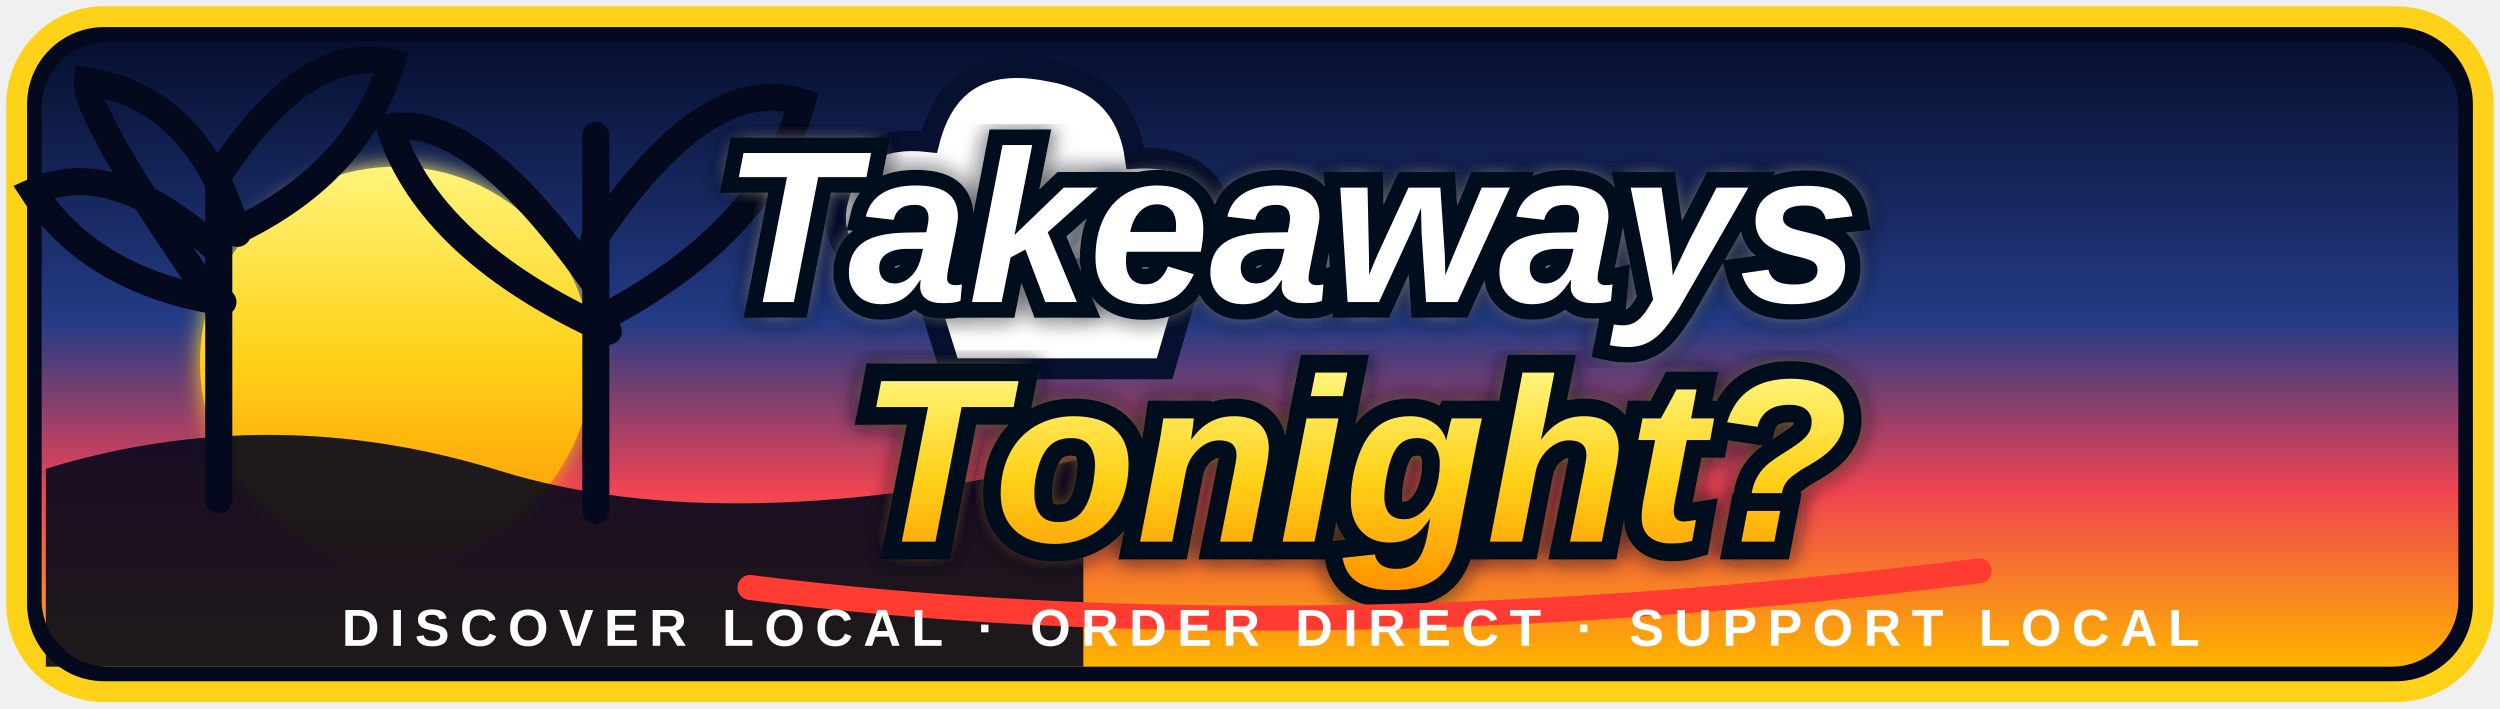
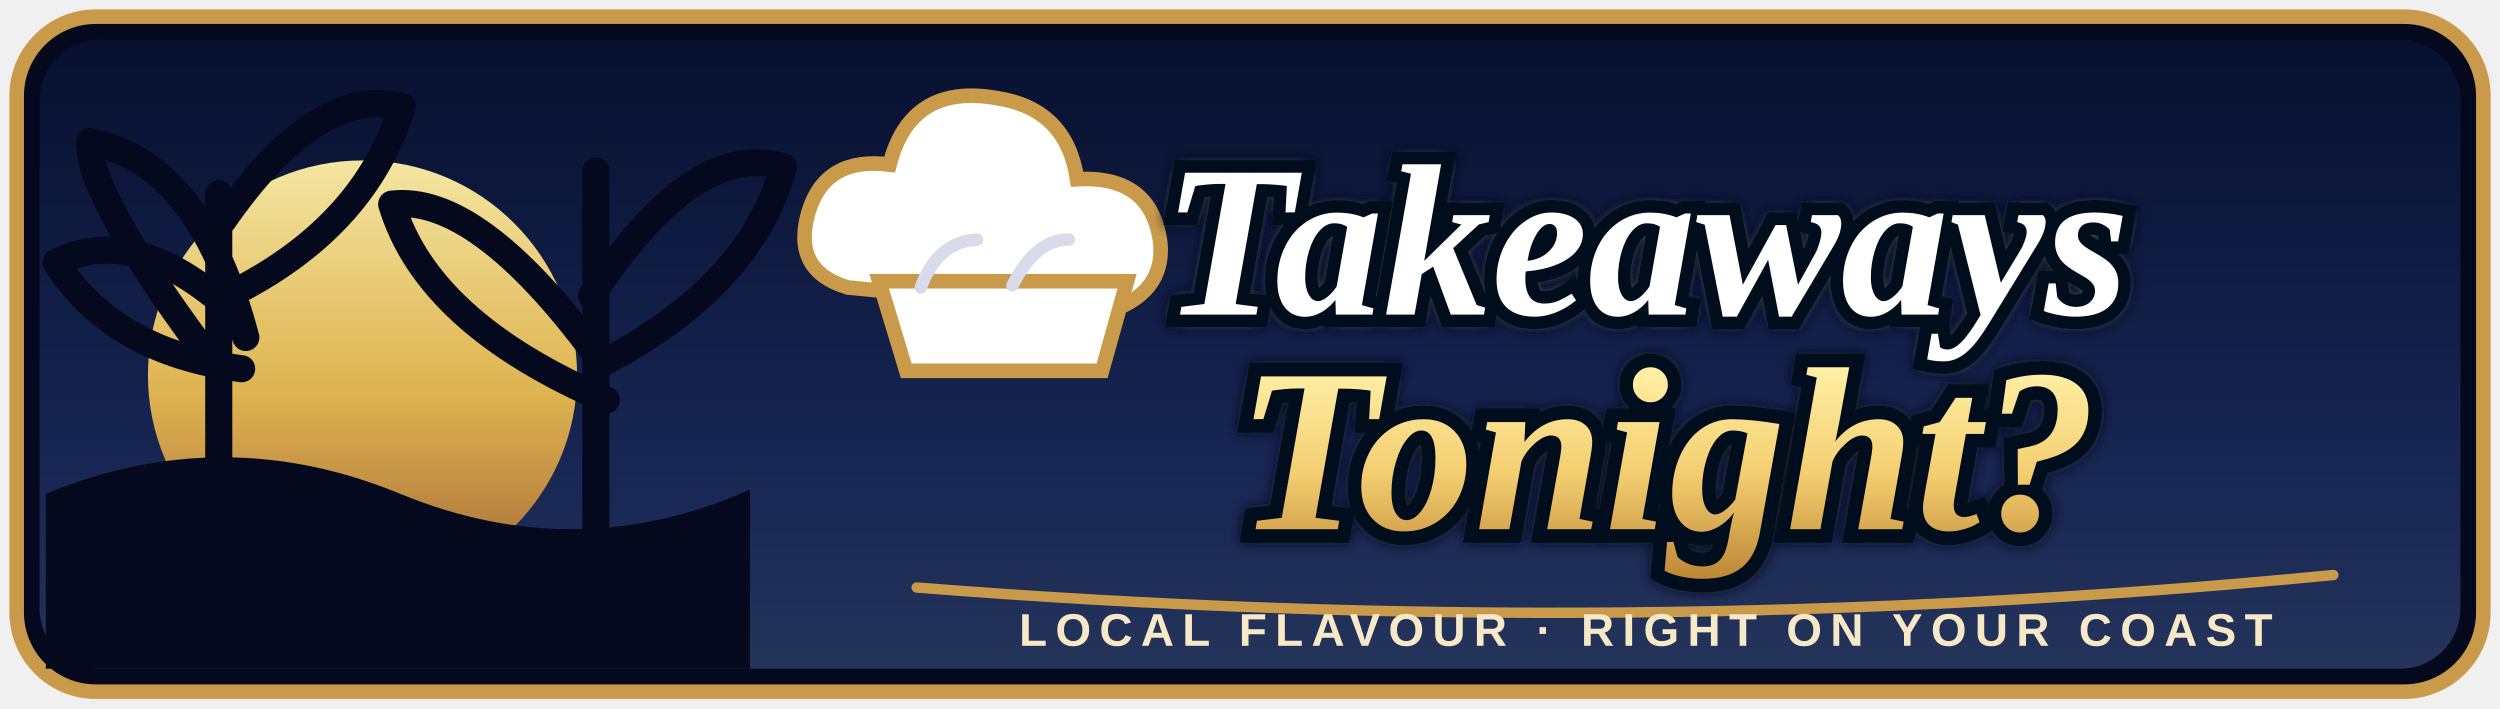
- <svg xmlns="http://www.w3.org/2000/svg" viewBox="0 0 1200 340" role="img" aria-labelledby="t d">
+ <svg xmlns="http://www.w3.org/2000/svg" viewBox="0 0 1200 340" role="img" aria-labelledby="title desc">
  <defs>
-     <linearGradient id="sky" x2="0" y2="1">
+     <linearGradient id="night" x2="0" y2="1">
      <stop stop-color="#07102f" />
-       <stop offset=".45" stop-color="#243b86" />
-       <stop offset=".72" stop-color="#f04452" />
-       <stop offset="1" stop-color="#ffb300" />
+       <stop offset=".68" stop-color="#172653" />
+       <stop offset="1" stop-color="#25345a" />
+     </linearGradient>
+     <linearGradient id="sun" x2="0" y2="1">
+       <stop stop-color="#fff0a6" />
+       <stop offset=".55" stop-color="#e8b94f" />
+       <stop offset="1" stop-color="#a96b35" />
    </linearGradient>
    <linearGradient id="gold" x2="0" y2="1">
-       <stop stop-color="#fff47a" />
-       <stop offset=".48" stop-color="#ffd21a" />
-       <stop offset="1" stop-color="#ff9200" />
+       <stop stop-color="#fff0a6" />
+       <stop offset=".5" stop-color="#f4ce70" />
+       <stop offset="1" stop-color="#bd8736" />
    </linearGradient>
-     <filter id="glow">
-       <feGaussianBlur stdDeviation="5" result="b" />
+     <filter id="shadow">
+       <feGaussianBlur stdDeviation="3" result="b" />
      <feMerge>
        <feMergeNode in="b" />
        <feMergeNode in="SourceGraphic" />
      </feMerge>
    </filter>
  </defs>
-   <rect x="8" y="8" width="1184" height="324" rx="42" fill="#05091d" stroke="#ffd21a" stroke-width="10" />
-   <rect x="20" y="20" width="1160" height="300" rx="32" fill="url(#sky)" />
-   <circle cx="190" cy="174" r="94" fill="url(#gold)" filter="url(#glow)" />
-   <path d="M22 225Q130 192 240 226T520 220V320H22Z" fill="#05091d" opacity=".9" />
-   <g stroke="#05091d" stroke-width="13" stroke-linecap="round" fill="none">
-     <path d="M105 240V80m0 68Q40 55 42 39q53 8 72 73m-9-28q42-64 83-54-16 52-73 80m-13 8q-49-43-86-26 28 43 91 53" />
-     <path d="M286 245V65m0 72q-58-83-99-76 19 59 105 98m-7-44q54-81 100-66-17 61-93 102" />
+   <rect x="8" y="8" width="1184" height="324" rx="38" fill="#05091d" stroke="#c99a4a" stroke-width="7" />
+   <rect x="19" y="19" width="1162" height="302" rx="29" fill="url(#night)" />
+   <circle cx="174" cy="180" r="103" fill="url(#sun)" opacity=".95" />
+   <path d="M22 237q85-35 170 0t168-2v86H22z" fill="#05091d" />
+   <g fill="none" stroke="#05091d" stroke-width="13" stroke-linecap="round" stroke-linejoin="round">
+     <path d="M105 252V93m0 85Q42 95 43 68q53 10 75 94m-11-56q45-65 86-55-17 56-78 88m-4 10q-47-42-84-23 27 43 89 51" />
+     <path d="M286 255V82m0 88q-57-77-98-72 17 57 103 94m-7-50q49-75 92-62-15 57-88 95" />
  </g>
-   <g transform="translate(390 28)">
-     <path d="M36 104Q4 94 13 65q8-29 43-25 11-43 57-34 37 6 42 42 39-2 43 34 2 26-28 36z" fill="#fff" stroke="#07102f" stroke-width="10" />
-     <path d="M51 101h132l-14 48H66z" fill="#fff" stroke="#07102f" stroke-width="10" />
-     <path d="M69 105q8-23 28-24m17 20q12-24 29-23" stroke="#cbd4ec" stroke-width="8" fill="none" stroke-linecap="round" />
+   <g transform="translate(380 47)">
+     <path d="M27 91Q0 83 8 55q8-27 39-23 10-39 51-32 34 5 39 39 36-2 40 31 2 24-26 33z" fill="#fff" stroke="#c99a4a" stroke-width="7" />
+     <path d="M42 88h119l-12 43H55z" fill="#fff" stroke="#c99a4a" stroke-width="7" />
+     <path d="M62 91q8-22 27-23m17 22q11-22 27-22" stroke="#d7dbea" stroke-width="6" fill="none" stroke-linecap="round" />
  </g>
-   <text x="620" y="145" text-anchor="middle" font-family="Trebuchet MS,Arial,sans-serif" font-size="104" font-style="italic" font-weight="1000" fill="#fff" stroke="#05091d" stroke-width="15" paint-order="stroke" filter="url(#glow)">Takeaways</text>
-   <text x="650" y="260" text-anchor="middle" font-family="Trebuchet MS,Arial,sans-serif" font-size="112" font-style="italic" font-weight="1000" fill="url(#gold)" stroke="#05091d" stroke-width="17" paint-order="stroke" filter="url(#glow)">Tonight?</text>
-   <path d="M360 282Q620 315 950 274" fill="none" stroke="#ff3b32" stroke-width="12" stroke-linecap="round" />
-   <text x="610" y="310" text-anchor="middle" font-family="Arial,sans-serif" font-size="25" font-weight="900" letter-spacing="5" fill="#fff">DISCOVER LOCAL · ORDER DIRECT · SUPPORT LOCAL</text>
+   <text x="790" y="151" text-anchor="middle" font-family="Georgia,'Times New Roman',serif" font-size="104" font-style="italic" font-weight="bold" fill="#fff" stroke="#05091d" stroke-width="12" paint-order="stroke" filter="url(#shadow)">Takeaways</text>
+   <text x="800" y="254" text-anchor="middle" font-family="Georgia,'Times New Roman',serif" font-size="112" font-style="italic" font-weight="bold" fill="url(#gold)" stroke="#05091d" stroke-width="13" paint-order="stroke" filter="url(#shadow)">Tonight?</text>
+   <path d="M440 282Q780 309 1120 276" fill="none" stroke="#c99a4a" stroke-width="5" stroke-linecap="round" />
+   <text x="790" y="310" text-anchor="middle" font-family="Arial,sans-serif" font-size="22" font-weight="700" letter-spacing="4" fill="#f7e9c7">LOCAL FLAVOUR · RIGHT ON YOUR COAST</text>
</svg>
